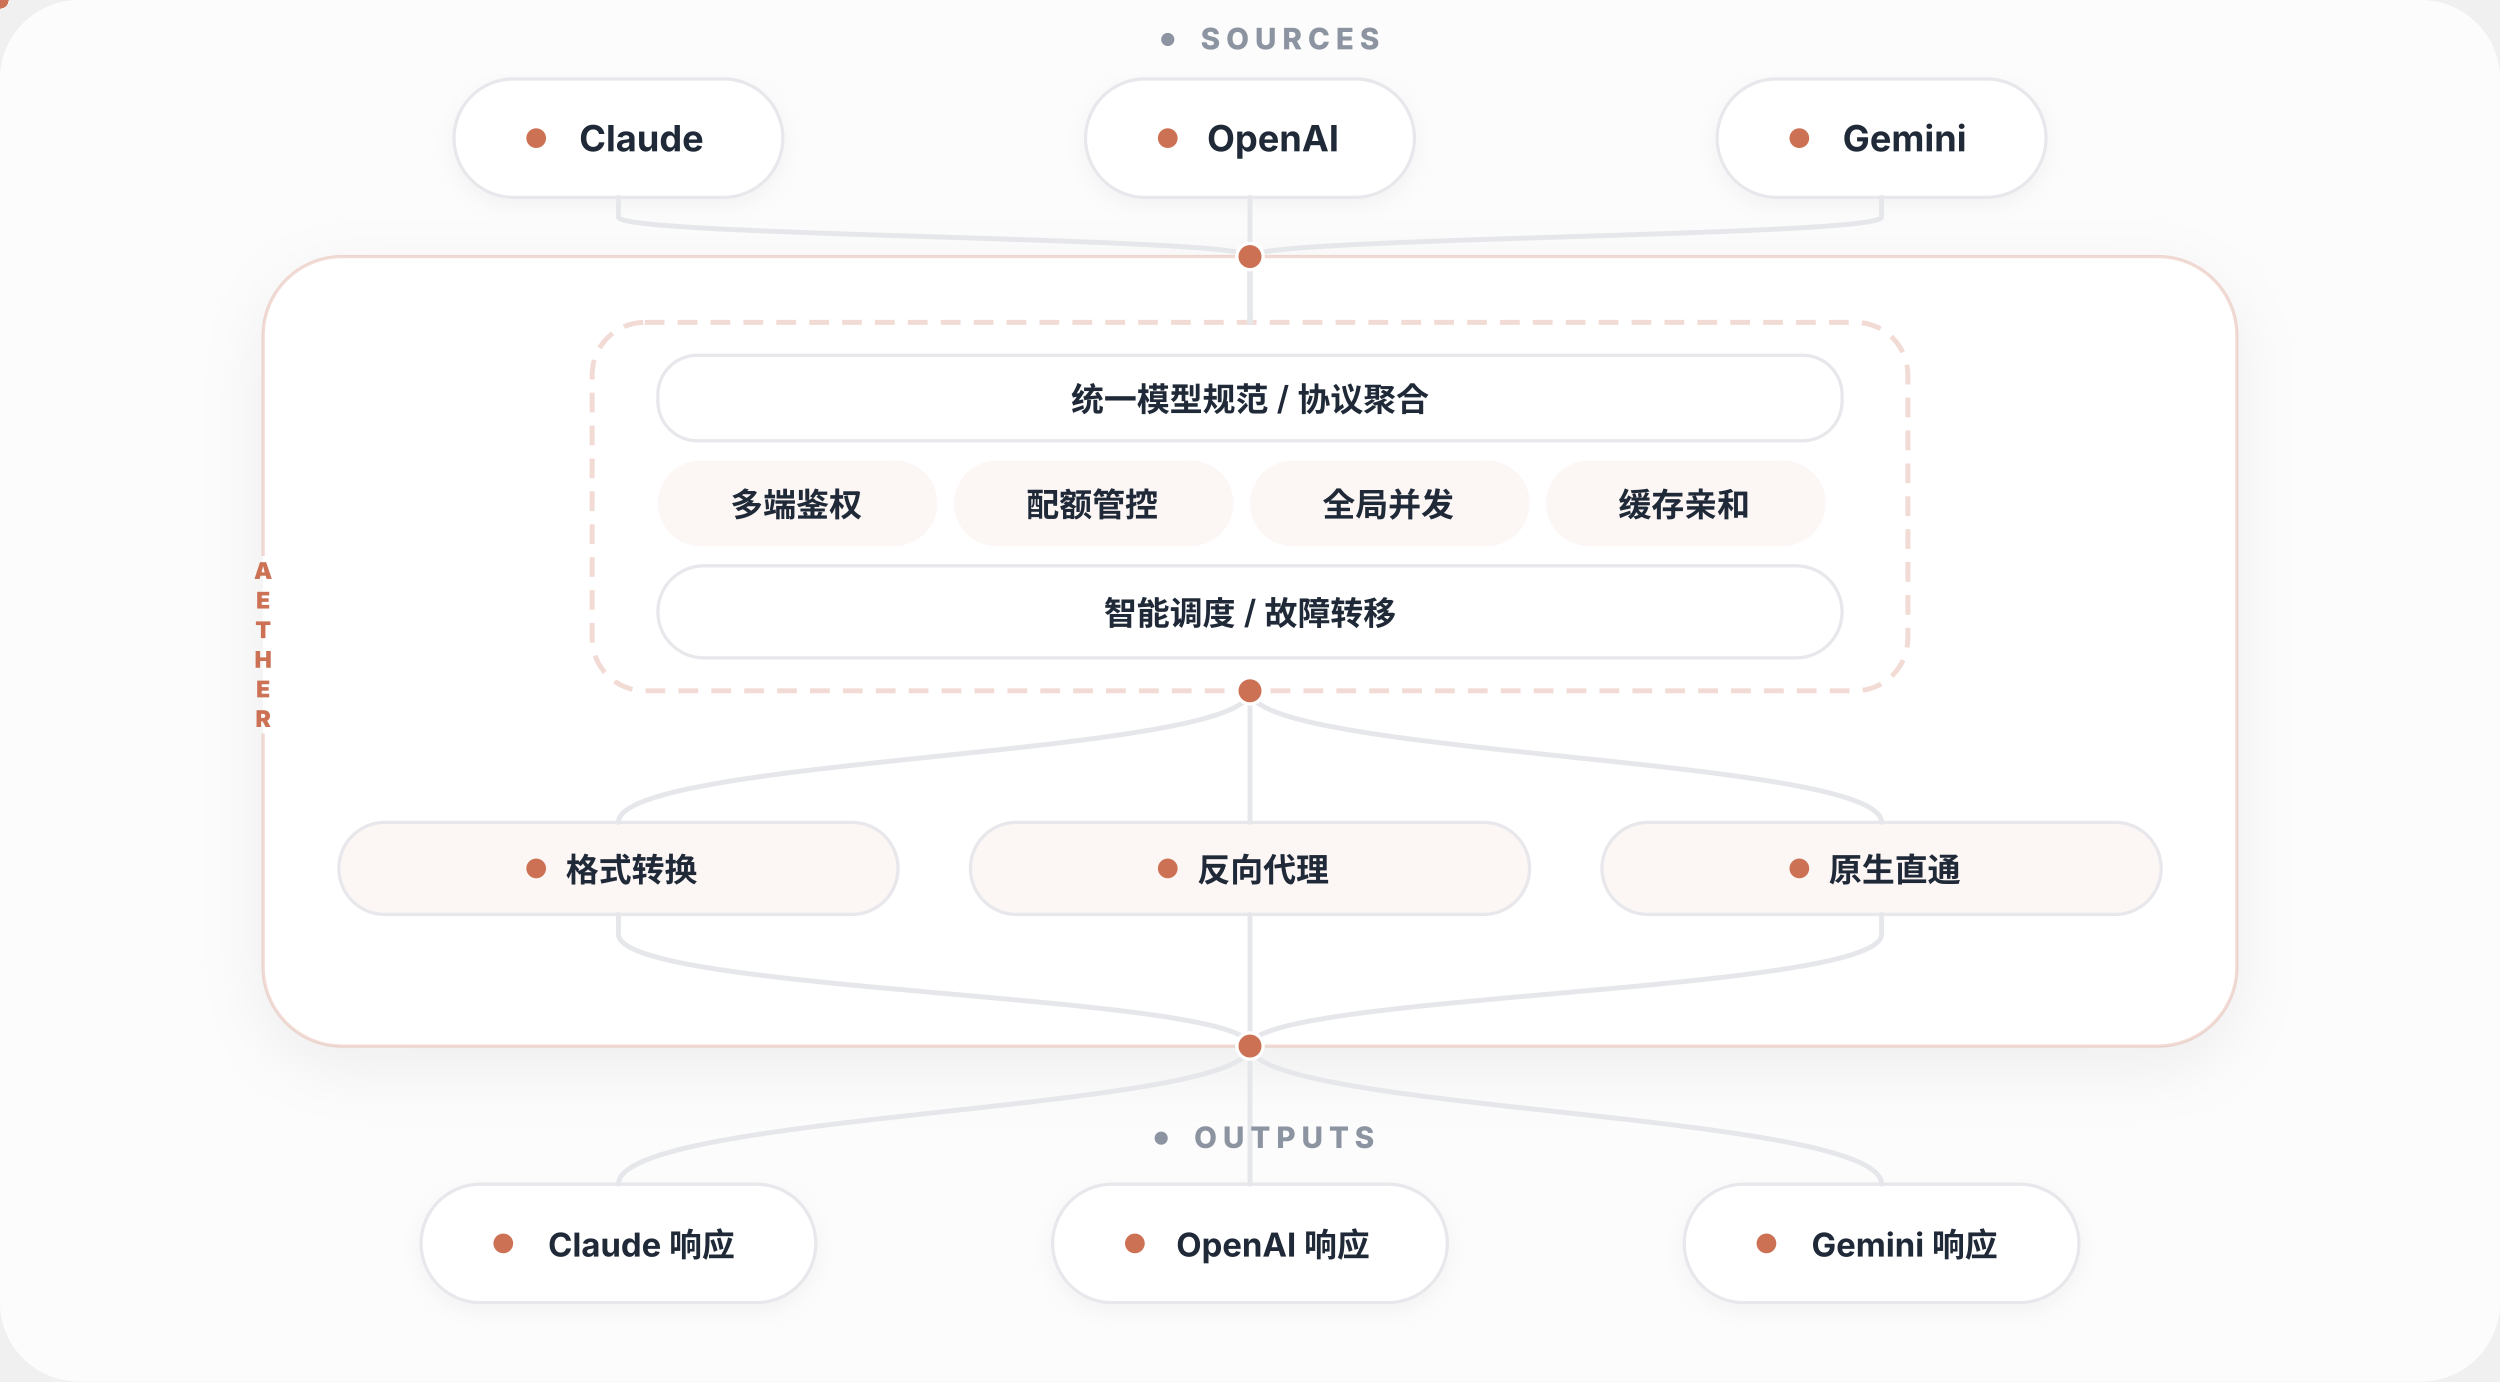
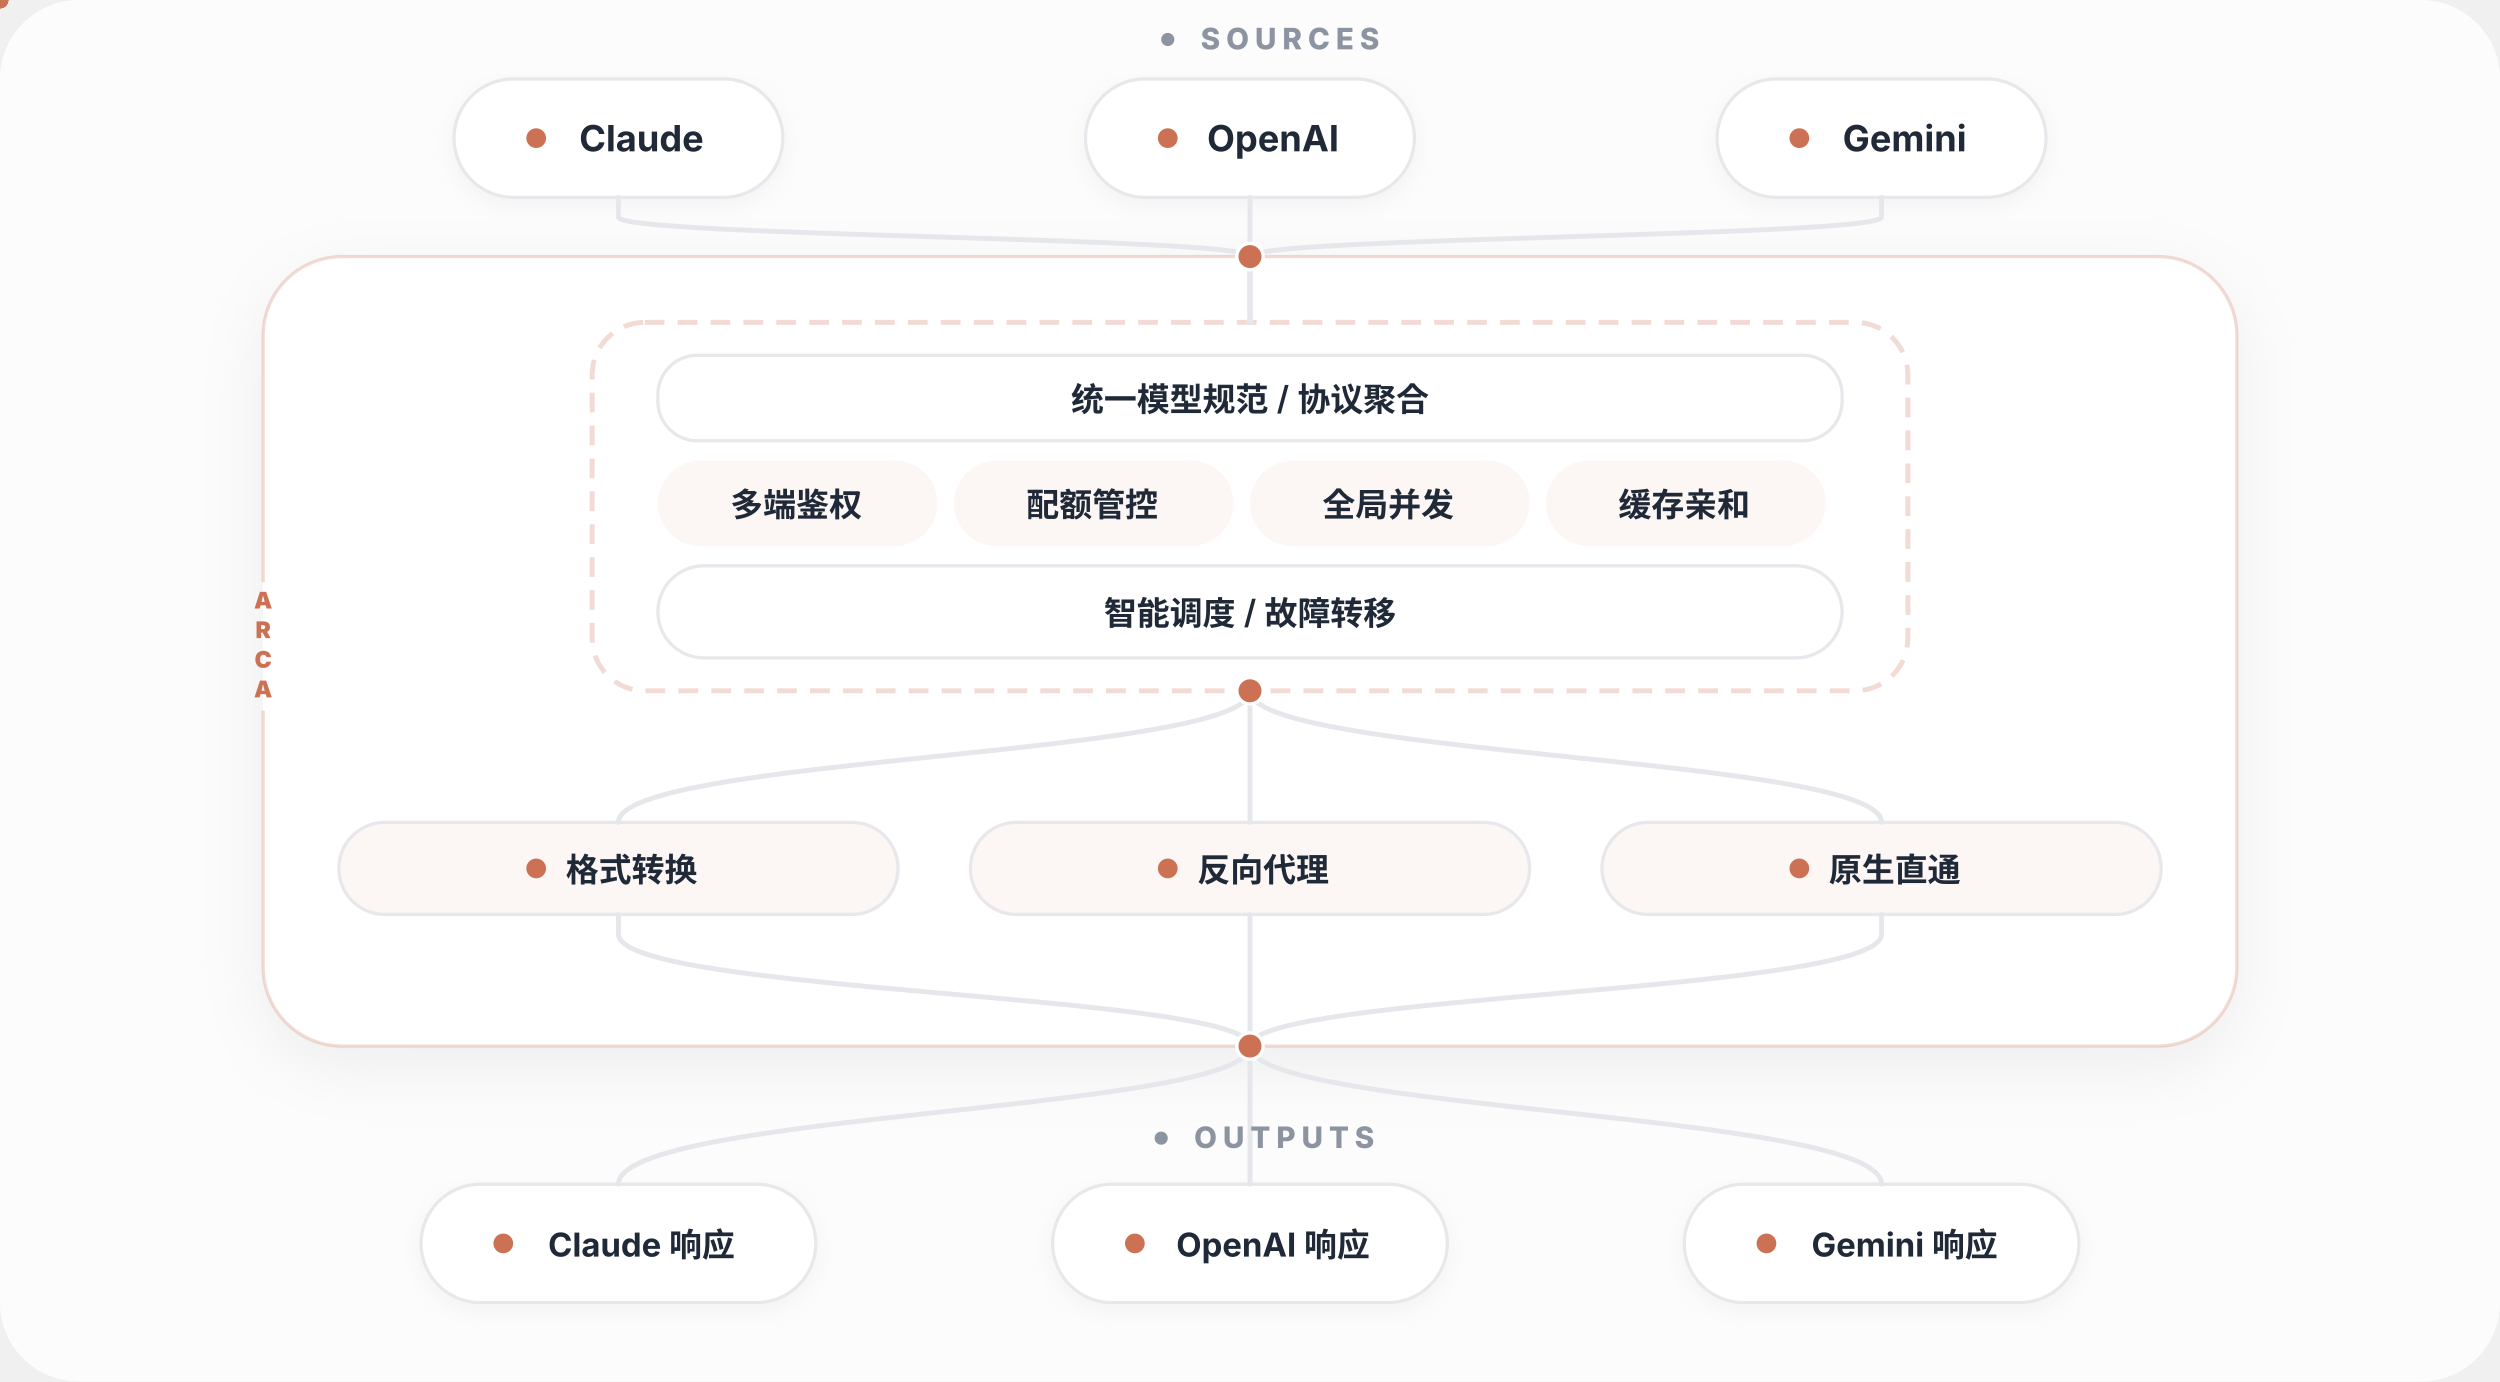
<svg xmlns="http://www.w3.org/2000/svg" viewBox="0 0 760 420" width="760" height="420" font-family="'Inter', system-ui, -apple-system, sans-serif">
  <defs>
    <filter id="shadow-sm" x="-10%" y="-10%" width="120%" height="130%">
      <feDropShadow dx="0" dy="2" stdDeviation="3" flood-opacity="0.04" />
    </filter>
    <filter id="shadow-lg" x="-10%" y="-10%" width="120%" height="130%">
      <feDropShadow dx="0" dy="6" stdDeviation="10" flood-opacity="0.06" />
    </filter>
    <clipPath id="gateway-clip">
-       <path d="M 0 0 h 760 v 420 H 0 Z M 74 169 v 54 h 12 v -54 Z" clip-rule="evenodd" />
+       <path d="M 0 0 h 760 v 420 H 0 Z M 74 177 v 39 h 12 v -39 Z" clip-rule="evenodd" />
    </clipPath>
  </defs>
  <rect width="760" height="420" rx="24" fill="#fcfcfc" />
  <rect x="138" y="24" width="100" height="36" rx="18" fill="#ffffff" stroke="#e8e8ec" filter="url(#shadow-sm)" />
  <circle cx="163" cy="42" r="3" fill="#cc7154" />
  <text x="195" y="46" font-size="11" font-weight="700" fill="#1f2937" text-anchor="middle">Claude</text>
  <rect x="330" y="24" width="100" height="36" rx="18" fill="#ffffff" stroke="#e8e8ec" filter="url(#shadow-sm)" />
  <circle cx="355" cy="42" r="3" fill="#cc7154" />
  <text x="387" y="46" font-size="11" font-weight="700" fill="#1f2937" text-anchor="middle">OpenAI</text>
  <rect x="522" y="24" width="100" height="36" rx="18" fill="#ffffff" stroke="#e8e8ec" filter="url(#shadow-sm)" />
  <circle cx="547" cy="42" r="3" fill="#cc7154" />
  <text x="579" y="46" font-size="11" font-weight="700" fill="#1f2937" text-anchor="middle">Gemini</text>
  <rect x="128" y="360" width="120" height="36" rx="18" fill="#ffffff" stroke="#e8e8ec" filter="url(#shadow-sm)" />
  <circle cx="153" cy="378" r="3" fill="#cc7154" />
  <text x="195" y="382" font-size="10" font-weight="700" fill="#1f2937" text-anchor="middle">Claude 响应</text>
  <rect x="320" y="360" width="120" height="36" rx="18" fill="#ffffff" stroke="#e8e8ec" filter="url(#shadow-sm)" />
  <circle cx="345" cy="378" r="3" fill="#cc7154" />
  <text x="387" y="382" font-size="10" font-weight="700" fill="#1f2937" text-anchor="middle">OpenAI 响应</text>
  <rect x="512" y="360" width="120" height="36" rx="18" fill="#ffffff" stroke="#e8e8ec" filter="url(#shadow-sm)" />
  <circle cx="537" cy="378" r="3" fill="#cc7154" />
  <text x="579" y="382" font-size="10" font-weight="700" fill="#1f2937" text-anchor="middle">Gemini 响应</text>
  <rect x="80" y="78" width="600" height="240" rx="24" fill="#ffffff" filter="url(#shadow-lg)" />
  <rect x="80" y="78" width="600" height="240" rx="24" fill="none" stroke="rgba(204,113,84,0.25)" clip-path="url(#gateway-clip)" />
-   <g transform="translate(80, 176)" font-size="7" font-weight="900" fill="#cc7154" text-anchor="middle">
+   <g transform="translate(80, 185)" font-size="7" font-weight="900" fill="#cc7154" text-anchor="middle">
    <text x="0" y="0">A</text>
-     <text x="0" y="9">E</text>
-     <text x="0" y="18">T</text>
-     <text x="0" y="27">H</text>
-     <text x="0" y="36">E</text>
-     <text x="0" y="45">R</text>
+     <text x="0" y="9">R</text>
+     <text x="0" y="18">C</text>
+     <text x="0" y="27">A</text>
  </g>
  <rect x="180" y="98" width="400" height="112" rx="16" fill="none" stroke="rgba(204,113,84,0.25)" stroke-width="1.5" stroke-dasharray="6 4" />
  <rect x="200" y="108" width="360" height="26" rx="12" fill="none" stroke="#e8e8ec" />
  <text x="380" y="125" font-size="10" font-weight="600" fill="#1f2937" text-anchor="middle">统一模型规范 / 协议聚合</text>
  <rect x="200" y="140" width="85" height="26" rx="13" fill="rgba(204,113,84,0.06)" />
  <text x="242" y="157" font-size="10" font-weight="600" fill="#1f2937" text-anchor="middle">多端鉴权</text>
  <rect x="290" y="140" width="85" height="26" rx="13" fill="rgba(204,113,84,0.06)" />
  <text x="332" y="157" font-size="10" font-weight="600" fill="#1f2937" text-anchor="middle">配额管控</text>
  <rect x="380" y="140" width="85" height="26" rx="13" fill="rgba(204,113,84,0.06)" />
  <text x="422" y="157" font-size="10" font-weight="600" fill="#1f2937" text-anchor="middle">全局并发</text>
  <rect x="470" y="140" width="85" height="26" rx="13" fill="rgba(204,113,84,0.06)" />
  <text x="512" y="157" font-size="10" font-weight="600" fill="#1f2937" text-anchor="middle">缓存亲和</text>
  <rect x="200" y="172" width="360" height="28" rx="14" fill="none" stroke="#e8e8ec" />
  <text x="380" y="190" font-size="10" font-weight="600" fill="#1f2937" text-anchor="middle">智能调度 / 故障转移</text>
  <rect x="103" y="250" width="170" height="28" rx="14" fill="rgba(204,113,84,0.06)" stroke="#e8e8ec" />
  <circle cx="163" cy="264" r="3" fill="#cc7154" />
  <text x="192" y="268" font-size="10" font-weight="700" fill="#1f2937" text-anchor="middle">格式转换</text>
  <rect x="295" y="250" width="170" height="28" rx="14" fill="rgba(204,113,84,0.06)" stroke="#e8e8ec" />
  <circle cx="355" cy="264" r="3" fill="#cc7154" />
  <text x="384" y="268" font-size="10" font-weight="700" fill="#1f2937" text-anchor="middle">反向代理</text>
  <rect x="487" y="250" width="170" height="28" rx="14" fill="rgba(204,113,84,0.06)" stroke="#e8e8ec" />
  <circle cx="547" cy="264" r="3" fill="#cc7154" />
  <text x="576" y="268" font-size="10" font-weight="700" fill="#1f2937" text-anchor="middle">原生直通</text>
  <g stroke="#e5e7eb" stroke-width="1.5" fill="none" stroke-linecap="round">
    <path id="f-in-1" d="M 188 60 L 188 66 C 188 72, 380 72, 380 78 L 380 98" />
    <path id="f-in-2" d="M 380 60 L 380 98" />
    <path id="f-in-3" d="M 572 60 L 572 66 C 572 72, 380 72, 380 78 L 380 98" />
    <path id="f-sL" d="M 380 210 C 380 230, 188 230, 188 250" />
    <path id="f-sM" d="M 380 210 L 380 250" />
    <path id="f-sR" d="M 380 210 C 380 230, 572 230, 572 250" />
    <path id="f-oL" d="M 188 278 L 188 284 C 188 302, 380 302, 380 318" />
    <path id="f-oM" d="M 380 278 L 380 318" />
    <path id="f-oR" d="M 572 278 L 572 284 C 572 302, 380 302, 380 318" />
    <path id="f-oL2" d="M 380 318 C 380 338, 188 338, 188 360" />
    <path id="f-oM2" d="M 380 318 L 380 360" />
    <path id="f-oR2" d="M 380 318 C 380 338, 572 338, 572 360" />
  </g>
  <g>
    <circle r="2.5" fill="#cc7154">
      <animateMotion dur="2.2s" repeatCount="indefinite">
        <mpath href="#f-in-1" />
      </animateMotion>
    </circle>
    <circle r="2.5" fill="#cc7154">
      <animateMotion dur="2.2s" repeatCount="indefinite">
        <mpath href="#f-in-3" />
      </animateMotion>
    </circle>
    <circle r="2.5" fill="#cc7154">
      <animateMotion dur="1.4s" repeatCount="indefinite">
        <mpath href="#f-sL" />
      </animateMotion>
    </circle>
    <circle r="2.5" fill="#cc7154">
      <animateMotion dur="1.4s" repeatCount="indefinite">
        <mpath href="#f-sR" />
      </animateMotion>
    </circle>
    <circle r="2.5" fill="#cc7154">
      <animateMotion dur="1.4s" repeatCount="indefinite">
        <mpath href="#f-oL" />
      </animateMotion>
    </circle>
    <circle r="2.5" fill="#cc7154">
      <animateMotion dur="1.4s" repeatCount="indefinite">
        <mpath href="#f-oR" />
      </animateMotion>
    </circle>
    <circle r="2.5" fill="#cc7154">
      <animateMotion dur="1.2s" repeatCount="indefinite">
        <mpath href="#f-oL2" />
      </animateMotion>
    </circle>
    <circle r="2.5" fill="#cc7154">
      <animateMotion dur="1.2s" repeatCount="indefinite">
        <mpath href="#f-oR2" />
      </animateMotion>
    </circle>
  </g>
  <circle cx="380" cy="78" r="4" fill="#cc7154" stroke="#ffffff" />
  <circle cx="380" cy="210" r="4" fill="#cc7154" stroke="#ffffff" />
  <circle cx="380" cy="318" r="4" fill="#cc7154" stroke="#ffffff" />
  <g>
    <circle cx="355" cy="12" r="2" fill="#8c94a1" />
    <text x="365" y="15" font-size="9" font-weight="800" letter-spacing="0.2em" fill="#8c94a1">SOURCES</text>
  </g>
  <g>
    <circle cx="353" cy="346" r="2" fill="#8c94a1" />
    <text x="363" y="349" font-size="9" font-weight="800" letter-spacing="0.2em" fill="#8c94a1">OUTPUTS</text>
  </g>
</svg>
